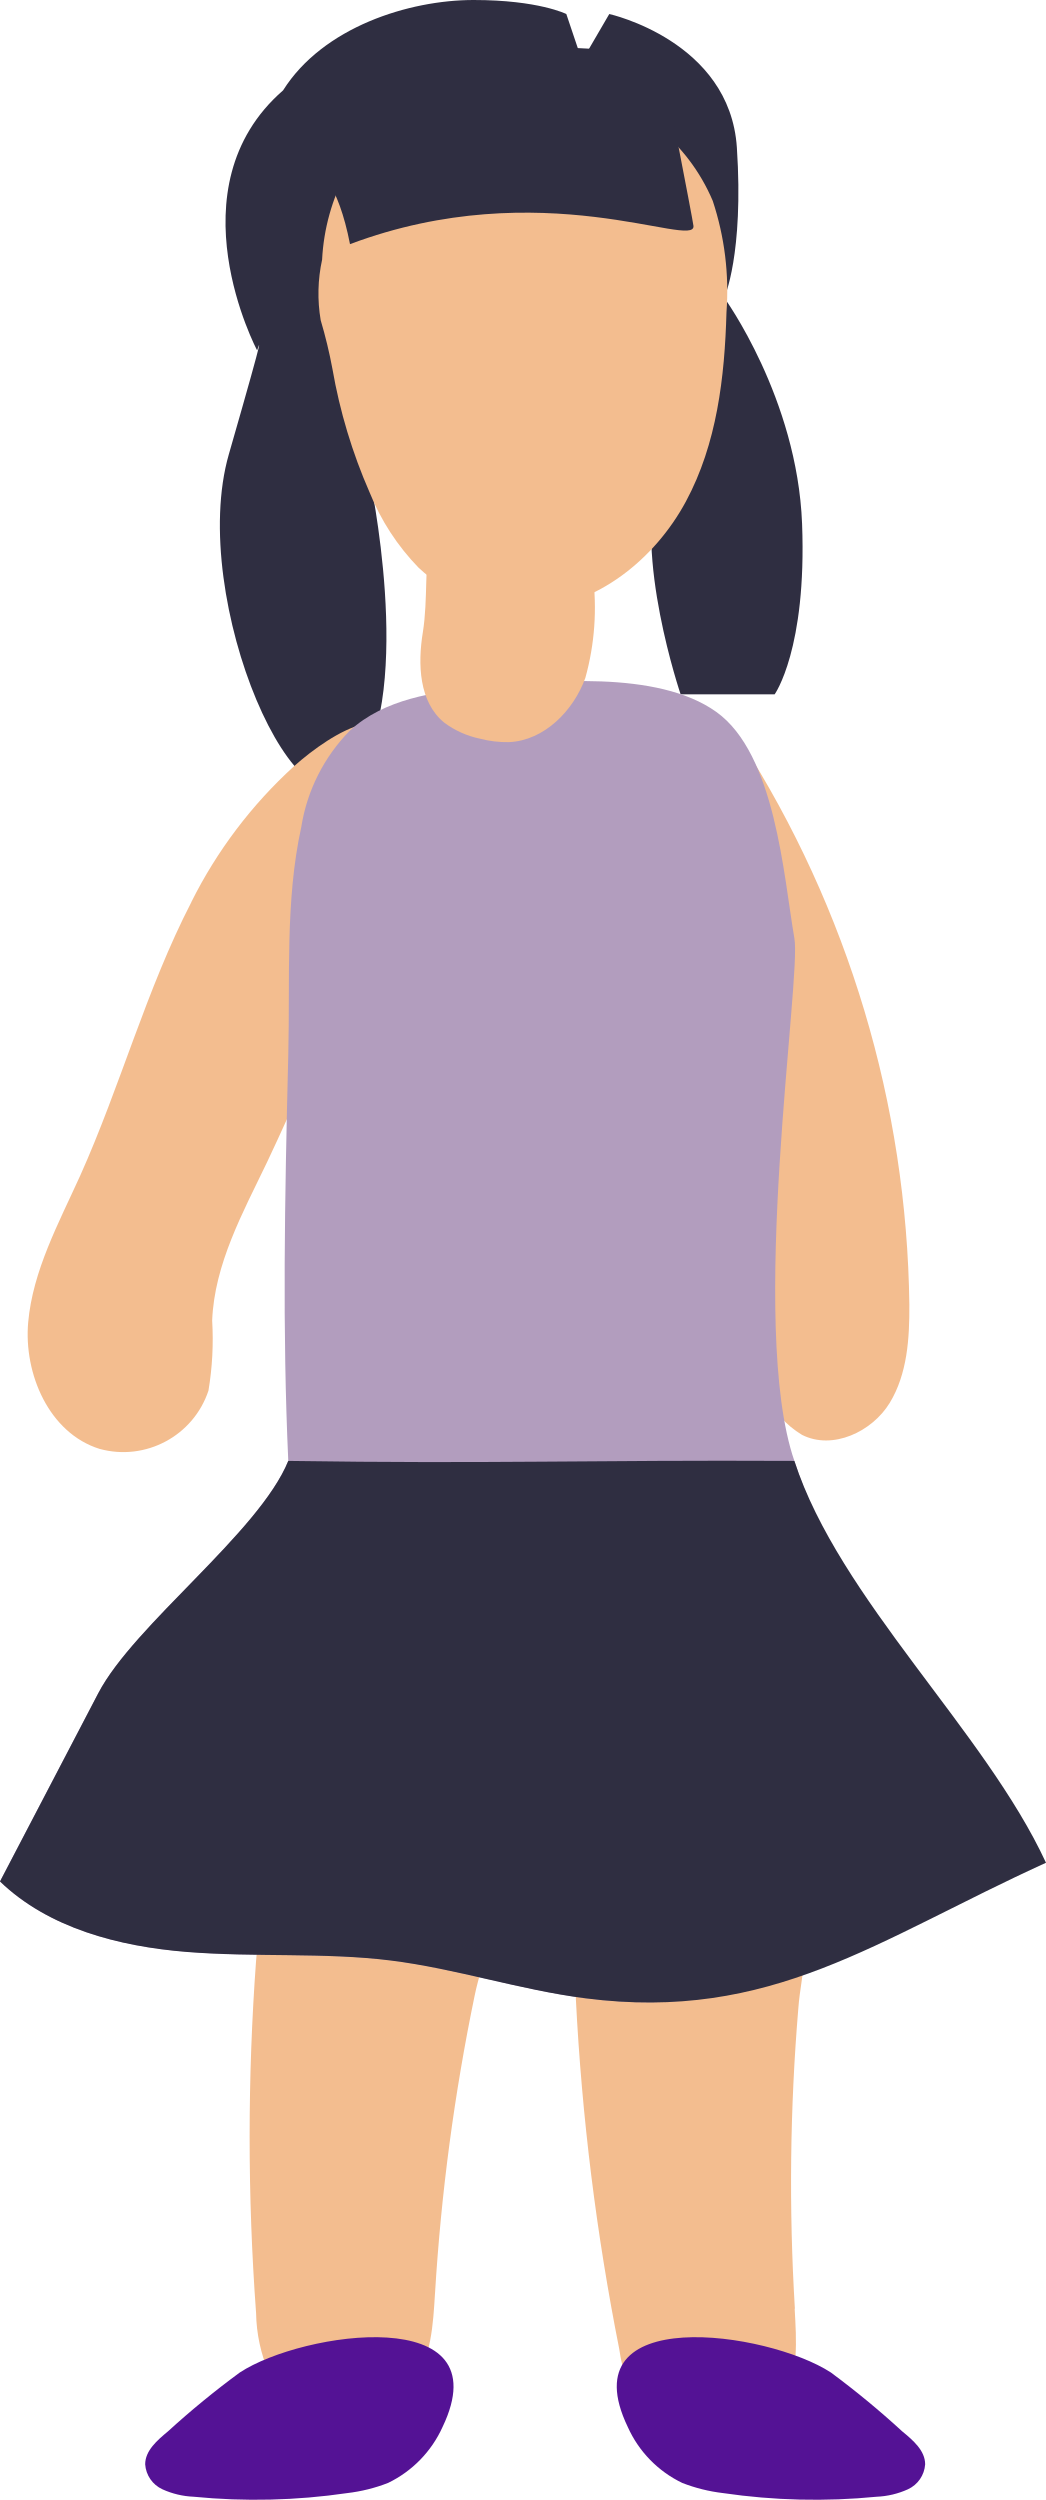
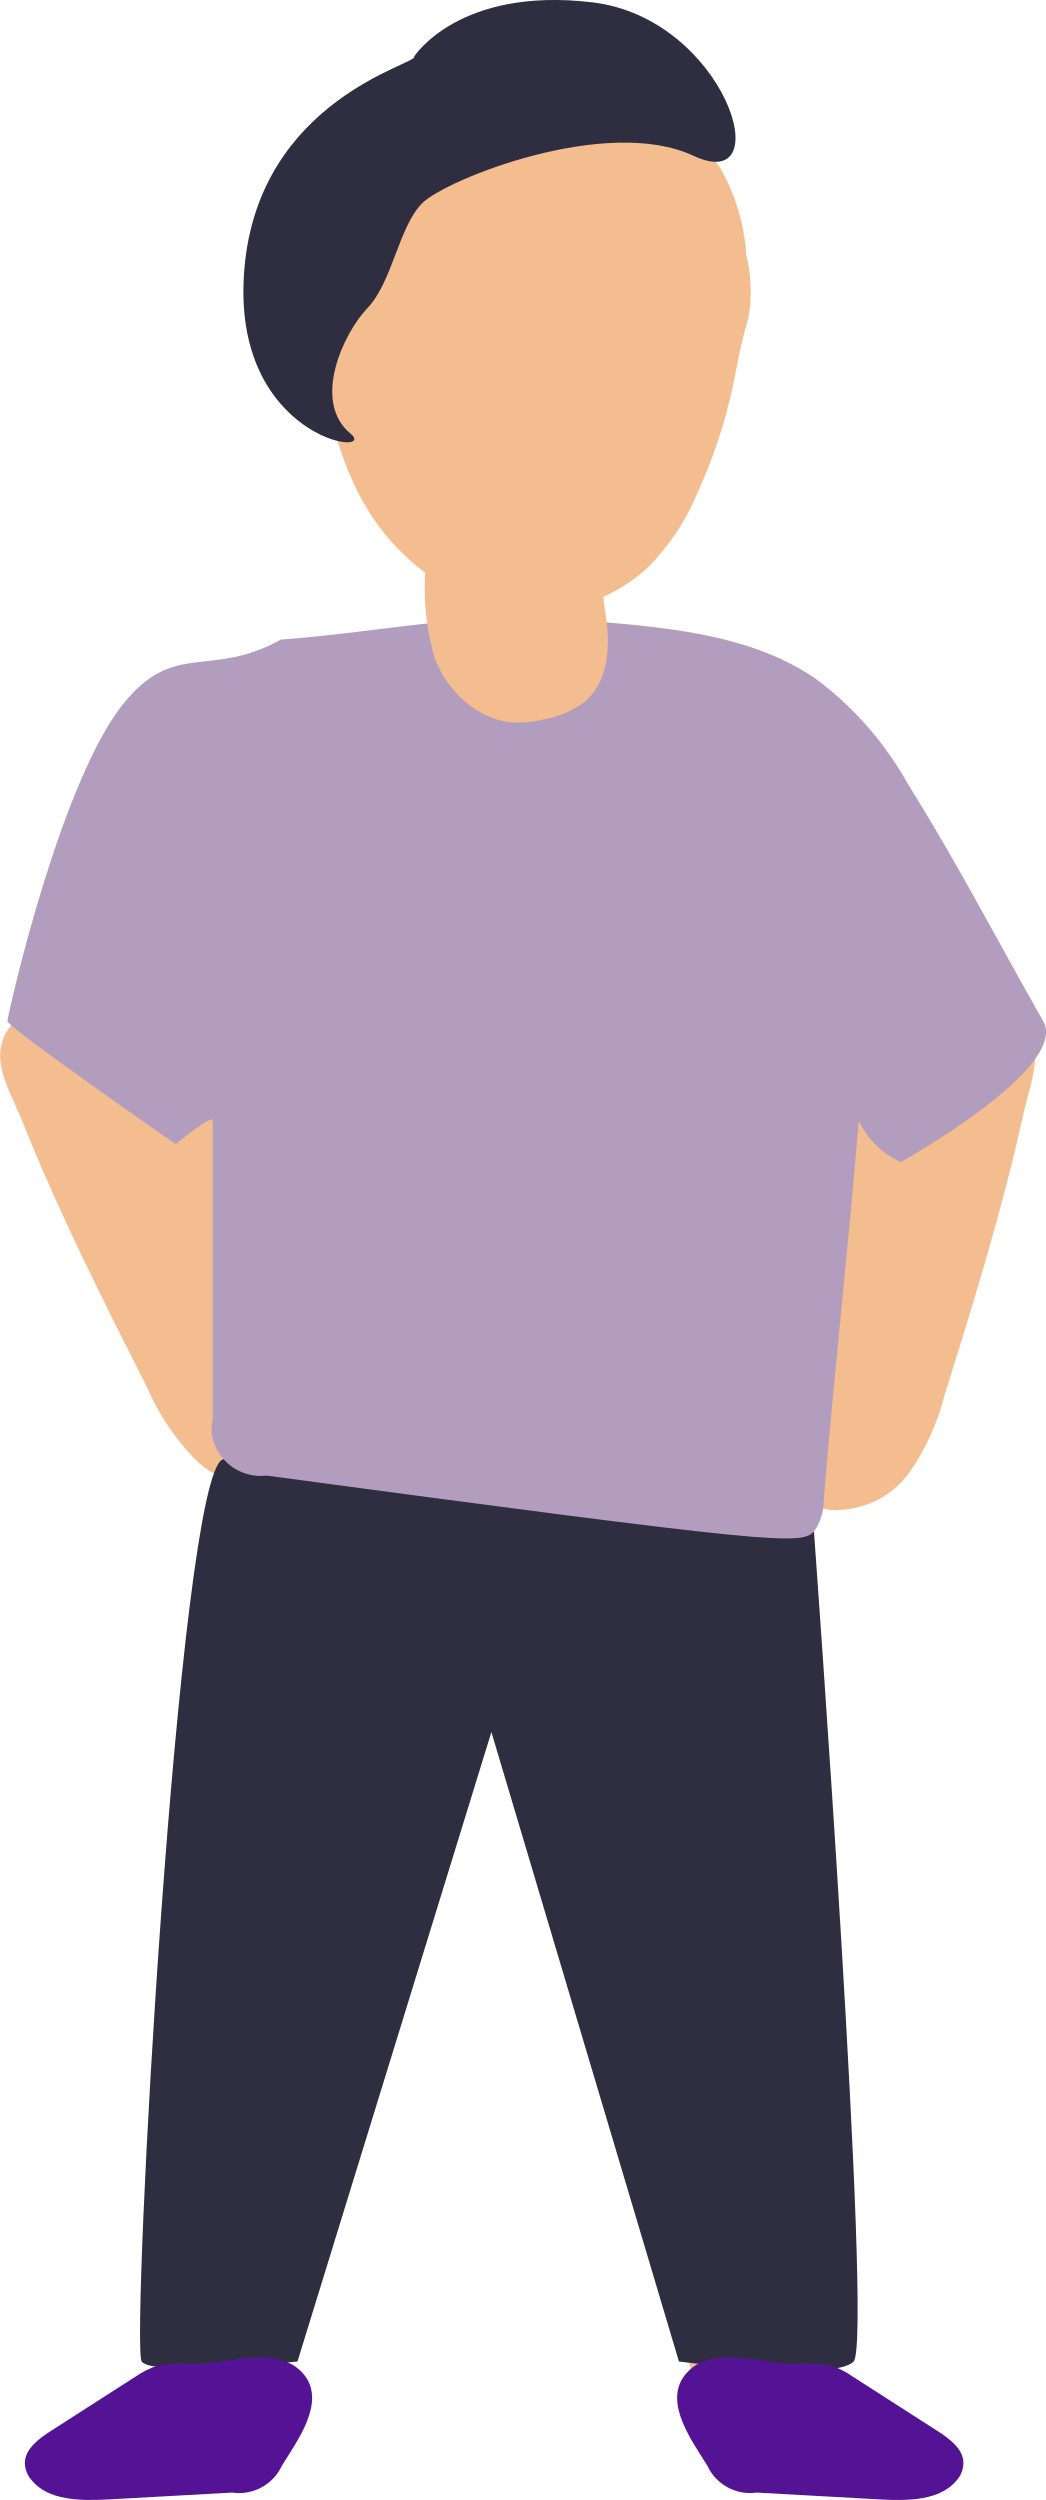
<svg xmlns="http://www.w3.org/2000/svg" id="Laag_1" data-name="Laag 1" viewBox="0 0 141 337">
  <defs>
    <style>.cls-1{fill:#f3bd8f;}.cls-2{fill:#2f2e41;}.cls-3{fill:#b29dbe;}.cls-4{fill:#541295;}</style>
  </defs>
-   <path id="Path_1458" data-name="Path 1458" class="cls-1" d="M92.34,154.15c3.33,11.34,5.21,23.26,10.83,33.66a12.38,12.38,0,0,0,4.94,5.61c4.12,2.09,9.46-.42,11.83-4.32s2.67-8.7,2.64-13.25a144.49,144.49,0,0,0-22.75-76,9.79,9.79,0,0,0-4-4.09c-3.56-1.56-7.52,1.15-10.14,3.94-4.07,4.4,4,44.62,6.66,54.48Z" />
-   <path id="Path_1796" data-name="Path 1796" class="cls-2" d="M38.16,12.18C43.53,3.66,55.11,0,63.85,0S76.34,1.89,76.34,1.89l2.12,6.3,3.67-6.3s16.25,3.6,17.2,18-1.7,20.25-1.7,20.25,9.84,13.53,10.49,30.46-3.7,23-3.7,23H91.75s-6.43-18.93-2.93-29.36A66.68,66.68,0,0,0,91.75,42.6L60.32,31.78,49.8,42.6V64.24s6.08,28.26-1.57,39.86-23-23.34-17.38-42.87,3.81-14,3.81-14S23.05,25.34,38.16,12.18Z" />
-   <path id="Path_1426" data-name="Path 1426" class="cls-1" d="M107.12,311.22c.24,4.27.55,8.73-1.5,12.46a11.4,11.4,0,0,1-15.29,4.55,11.21,11.21,0,0,1-4.13-3.69,21.22,21.22,0,0,1-2.72-7.86,326.72,326.72,0,0,1-5.85-47.16c-.22-4.4,0-9.56,3.65-12.14A14.19,14.19,0,0,1,90,255.69c4.68.11,10.88,0,15,2.67,5,3.24,3,7,2.61,12.42a281.38,281.38,0,0,0-.46,40.44Z" />
-   <path id="Path_1427" data-name="Path 1427" class="cls-1" d="M58.64,309.11c-.26,4.27-.5,8.73-3,12.2A11.48,11.48,0,0,1,39.85,324a11.1,11.1,0,0,1-3.58-4.09,21.36,21.36,0,0,1-1.75-8.11,324.61,324.61,0,0,1,0-47.5c.31-4.4,1.16-9.5,5.1-11.65a14.24,14.24,0,0,1,8.7-.64c4.64.64,10.89,1.3,14.57,4.39,4.61,3.8,2.17,7.3,1.09,12.62a282.38,282.38,0,0,0-5.34,40.12Z" />
-   <path id="Path_1428" data-name="Path 1428" class="cls-1" d="M25.8,121.6c-6.1,11.82-9.56,24.78-15,36.9-2.9,6.4-6.38,12.8-7,19.74s2.81,14.94,9.62,17.07a12.1,12.1,0,0,0,14.68-7.85,42.11,42.11,0,0,0,.5-9.45c.3-7.6,4.13-14.54,7.4-21.35,7.4-15.66,15.48-35.27,17.41-52.58,1.27-11.57-8.7-5.34-13.8-.77A62.51,62.51,0,0,0,25.79,121.6Z" />
-   <path id="Path_1451" data-name="Path 1451" class="cls-3" d="M107.08,126.47c1,5.25-6.29,52.18,0,70.46,6.07,18.62,21.06,36.23,29.29,54-22.92,10.44-32.4,21.64-57.48,18.42-8.84-1.13-17.41-4-26.27-5.1s-18.33-.41-27.48-1.15S6.53,259.91,0,253.62l13.24-25.36c4.83-9.26,21.68-21.66,25.62-31.33-.8-17.64-.49-34.93,0-54.76.26-10.27-.44-20.68,1.76-30.73A23.8,23.8,0,0,1,47.15,98.5c4.64-4.27,11.32-5.25,17.59-5.84,9.06-.86,23.84-2.39,31.81,3.3S105.62,118,107.08,126.47Z" />
-   <path id="Path_1454" data-name="Path 1454" class="cls-1" d="M57,85.23c-.7,4.27-.54,9.43,2.92,12.21a12.2,12.2,0,0,0,4.76,2.13,14.41,14.41,0,0,0,3.92.47c4.8-.21,8.71-4.27,10.3-8.64a35.28,35.28,0,0,0,1-14,18.36,18.36,0,0,0-1.5-7.26,11.3,11.3,0,0,0-10.89-5.44C54.87,65.68,58.42,76.33,57,85.23Z" />
-   <path id="Path_1456" data-name="Path 1456" class="cls-1" d="M49.82,66.37a31.39,31.39,0,0,0,6.59,10.14,20.65,20.65,0,0,0,15.12,5.61c8.93-.41,16.75-6.76,20.93-14.52s5.23-16.76,5.47-25.52a38.65,38.65,0,0,0-1.85-15A25.68,25.68,0,0,0,77,11.82a33,33,0,0,0-24.4,5.52,20.37,20.37,0,0,0-5.87,5.79A28.06,28.06,0,0,0,43.42,35a21.39,21.39,0,0,0-.19,8.17,64.35,64.35,0,0,1,1.58,6.55A72.3,72.3,0,0,0,49.82,66.37Z" />
-   <path id="Path_1459" data-name="Path 1459" class="cls-4" d="M112,319.81a118.19,118.19,0,0,1,9.62,7.94c1.46,1.2,3.09,2.59,3.09,4.44a4,4,0,0,1-2.33,3.37,11.33,11.33,0,0,1-4.2,1,85.34,85.34,0,0,1-20.7-.49,22.24,22.24,0,0,1-5.51-1.37,15.31,15.31,0,0,1-7.34-7.53C76.56,310.37,103.47,314.25,112,319.81Z" />
-   <path id="Path_1460" data-name="Path 1460" class="cls-4" d="M32.33,319.81a117.54,117.54,0,0,0-9.69,7.94c-1.44,1.2-3.07,2.59-3.07,4.44a4,4,0,0,0,2.33,3.37,11.28,11.28,0,0,0,4.2,1,85.34,85.34,0,0,0,20.7-.49,22.24,22.24,0,0,0,5.51-1.37,15.43,15.43,0,0,0,7.34-7.53C67.7,310.37,40.79,314.25,32.33,319.81Z" />
-   <path id="Path_1699" data-name="Path 1699" class="cls-2" d="M89,7.06s4.43,22.73,4.48,23.4c.26,3.17-20.48-7.25-46.3,2.45C44,16.53,36.47,23.49,41.57,19.36S56.08,8.85,58.24,7.06,66.68,5.9,66.68,5.9Z" />
-   <path id="Path_1797" data-name="Path 1797" class="cls-2" d="M107.08,196.93c6.07,18.62,25.69,36.38,33.92,54.17-22.92,10.44-37,21.49-62.11,18.27-8.84-1.13-17.41-4-26.27-5.1s-18.33-.41-27.48-1.15S6.53,259.91,0,253.62l13.24-25.36c4.83-9.26,21.68-21.66,25.62-31.33C66.48,197.35,79.1,196.79,107.08,196.93Z" />
+   <path id="Path_1785" data-name="Path 1785" class="cls-1" d="M19.77,186.93a32.83,32.83,0,0,0,6.61,9.87A12.42,12.42,0,0,0,37.78,200a13.37,13.37,0,0,0,7.2-6.1c2.17-3.25,3.45-7.48,1.4-10.78a27.71,27.71,0,0,0-5.29-4.84c-5.11-4.6-5.9-11.85-7.54-18.33A57.52,57.52,0,0,0,29,147.92c-3-5.75-7.34-11.4-13.8-13.37a13.77,13.77,0,0,0-13,2.88c-4.37,4.34-1.14,8.94.84,13.79C7.9,163.4,13.83,175.17,19.77,186.93Z" />
+   <path id="Path_1774" data-name="Path 1774" class="cls-1" d="M105.49,255.54l5.24,70.4s-8.59,3.5-13.83,1.41S79,254.85,79,254.85Z" />
+   <path id="Path_1775" data-name="Path 1775" class="cls-1" d="M26.26,251.68,21,322.09s8.6,3.49,13.82,1.4S52.8,251,52.8,251Z" />
+   <path id="Path_1776" data-name="Path 1776" class="cls-2" d="M109.72,206.44s8,109.09,5.35,111.89-23.55,0-23.55,0L66.24,233.48,40.1,318.33s-19.49,2.09-21,0,4.94-119.12,10.9-121.59S109.72,206.44,109.72,206.44Z" />
+   <path id="Path_1777" data-name="Path 1777" class="cls-1" d="M127.37,187.92a31.94,31.94,0,0,1-4.89,10.72,12.21,12.21,0,0,1-10.72,4.87,13.79,13.79,0,0,1-8.13-5c-2.68-2.89-4.65-6.88-3.18-10.44a26.51,26.51,0,0,1,4.42-5.56c4.28-5.29,3.85-12.57,4.39-19.21a56.15,56.15,0,0,1,2.48-12.59c2-6.11,5.34-12.33,11.39-15.22a13.9,13.9,0,0,1,13.36.93c5,3.65,2.61,8.67,1.46,13.74C135.16,162.94,131.27,175.44,127.37,187.92Z" />
+   <path id="Path_1778" data-name="Path 1778" class="cls-3" d="M80,83.75c10.52.87,21.61,1.92,30.1,7.85a44.76,44.76,0,0,1,12.11,13.78c7.22,11.63,11.66,20.39,18.41,32.26,3.6,6.35-19.19,19-19.19,19a11.25,11.25,0,0,1-5.67-5.58c-1.43,17.45-3.29,33.68-4.72,51.13a7.17,7.17,0,0,1-1.29,4.22c-1.7,1.91-4.89,1.76-73.82-7.5a6.65,6.65,0,0,1-7.38-5.65,6,6,0,0,1,.13-2V151.09c0-1-5,3.14-5,3.14S1.17,138.62,1,137.65c.13-1.28,7.42-33.56,16.17-43.43,6.6-7.68,11.41-2.84,20.68-8C53.68,85,62.17,82.31,80,83.75Z" />
+   <path id="Path_1779" data-name="Path 1779" class="cls-1" d="M81.59,82.49c.74,4.37.57,9.59-3.07,12.33a12.82,12.82,0,0,1-5,2.11,15.7,15.7,0,0,1-4.1.48c-5-.24-9.18-4.26-10.84-8.75a33.92,33.92,0,0,1-1-14.09,17.73,17.73,0,0,1,1.57-7.33A12.09,12.09,0,0,1,70.5,61.68C83.82,62.77,80.1,73.53,81.59,82.49Z" />
+   <path id="Path_1780" data-name="Path 1780" class="cls-1" d="M94.12,66.2a31.39,31.39,0,0,1-6.84,10.35A22.4,22.4,0,0,1,71.41,82.4C62,82.09,53.63,75.79,49.14,68S43.39,51.18,43,42.33a37.37,37.37,0,0,1,1.75-15.2,27,27,0,0,1,20-15.63,36.3,36.3,0,0,1,25.85,5.22A21.72,21.72,0,0,1,97,22.5a27.18,27.18,0,0,1,3.61,11.91,20.66,20.66,0,0,1,.32,8.25,66.66,66.66,0,0,0-1.59,6.63A70.2,70.2,0,0,1,94.13,66.2Z" />
+   <path id="Path_1782" data-name="Path 1782" class="cls-4" d="M107.18,318.68a19.36,19.36,0,0,1,4.75.17A11.32,11.32,0,0,1,115,320.4l11.33,7.27c1.68,1.08,3.54,2.46,3.54,4.35a3.64,3.64,0,0,1-.9,2.32c-2.24,2.73-6.54,2.79-10.23,2.59L102,336a6.35,6.35,0,0,1-6.66-3.64c-2-3.26-5.85-8.36-3.11-12.08C95.54,315.82,102.68,318.68,107.18,318.68Z" />
+   <path id="Path_1783" data-name="Path 1783" class="cls-4" d="M26.1,318.68a19.54,19.54,0,0,0-4.77.17,12.22,12.22,0,0,0-3.11,1.55L6.89,327.67c-1.68,1.07-3.52,2.46-3.54,4.35a3.61,3.61,0,0,0,.92,2.32c2.23,2.73,6.52,2.78,10.23,2.59L31.3,336A6.36,6.36,0,0,0,38,332.37c2-3.26,5.86-8.36,3.13-12.08C37.74,315.82,30.6,318.68,26.1,318.68Z" />
+   <path id="Path_1784" data-name="Path 1784" class="cls-2" d="M55.82,7.63s6-9.45,24-7.32S105.2,26.49,93.48,21,60,24.22,56.87,27.43s-4,10.61-7.33,14.09-7.49,12.65-2.3,16.92c4,3.31-16.24.81-14.3-22.19S56.57,8.59,55.82,7.63Z" />
</svg>
